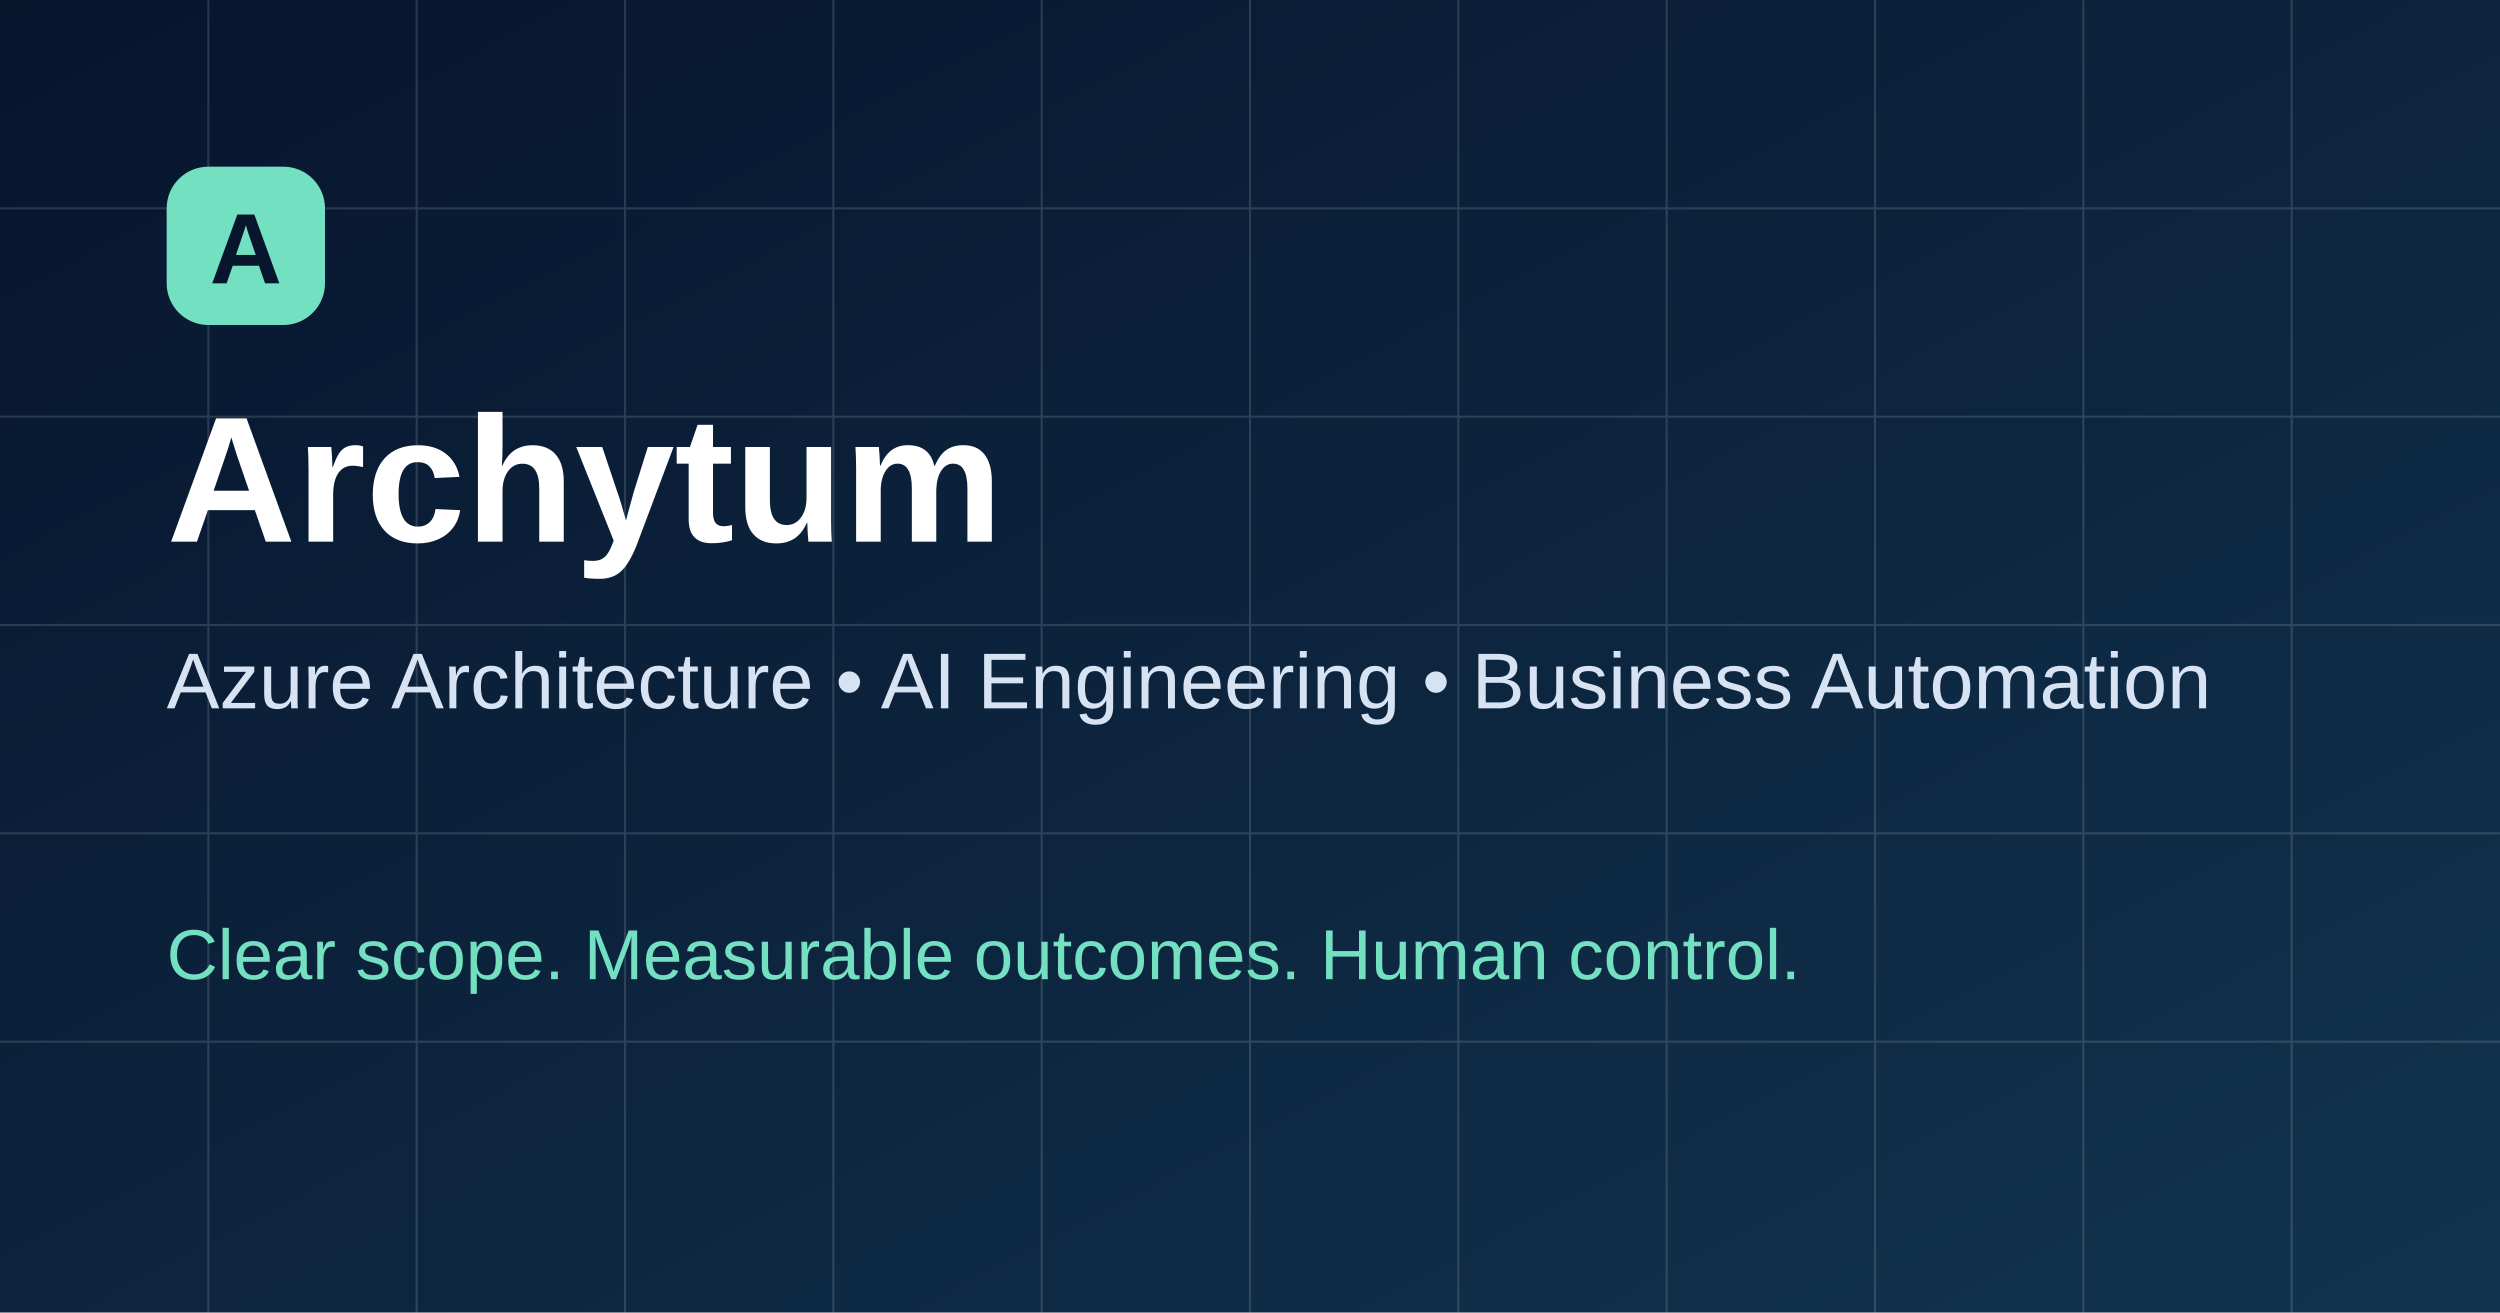
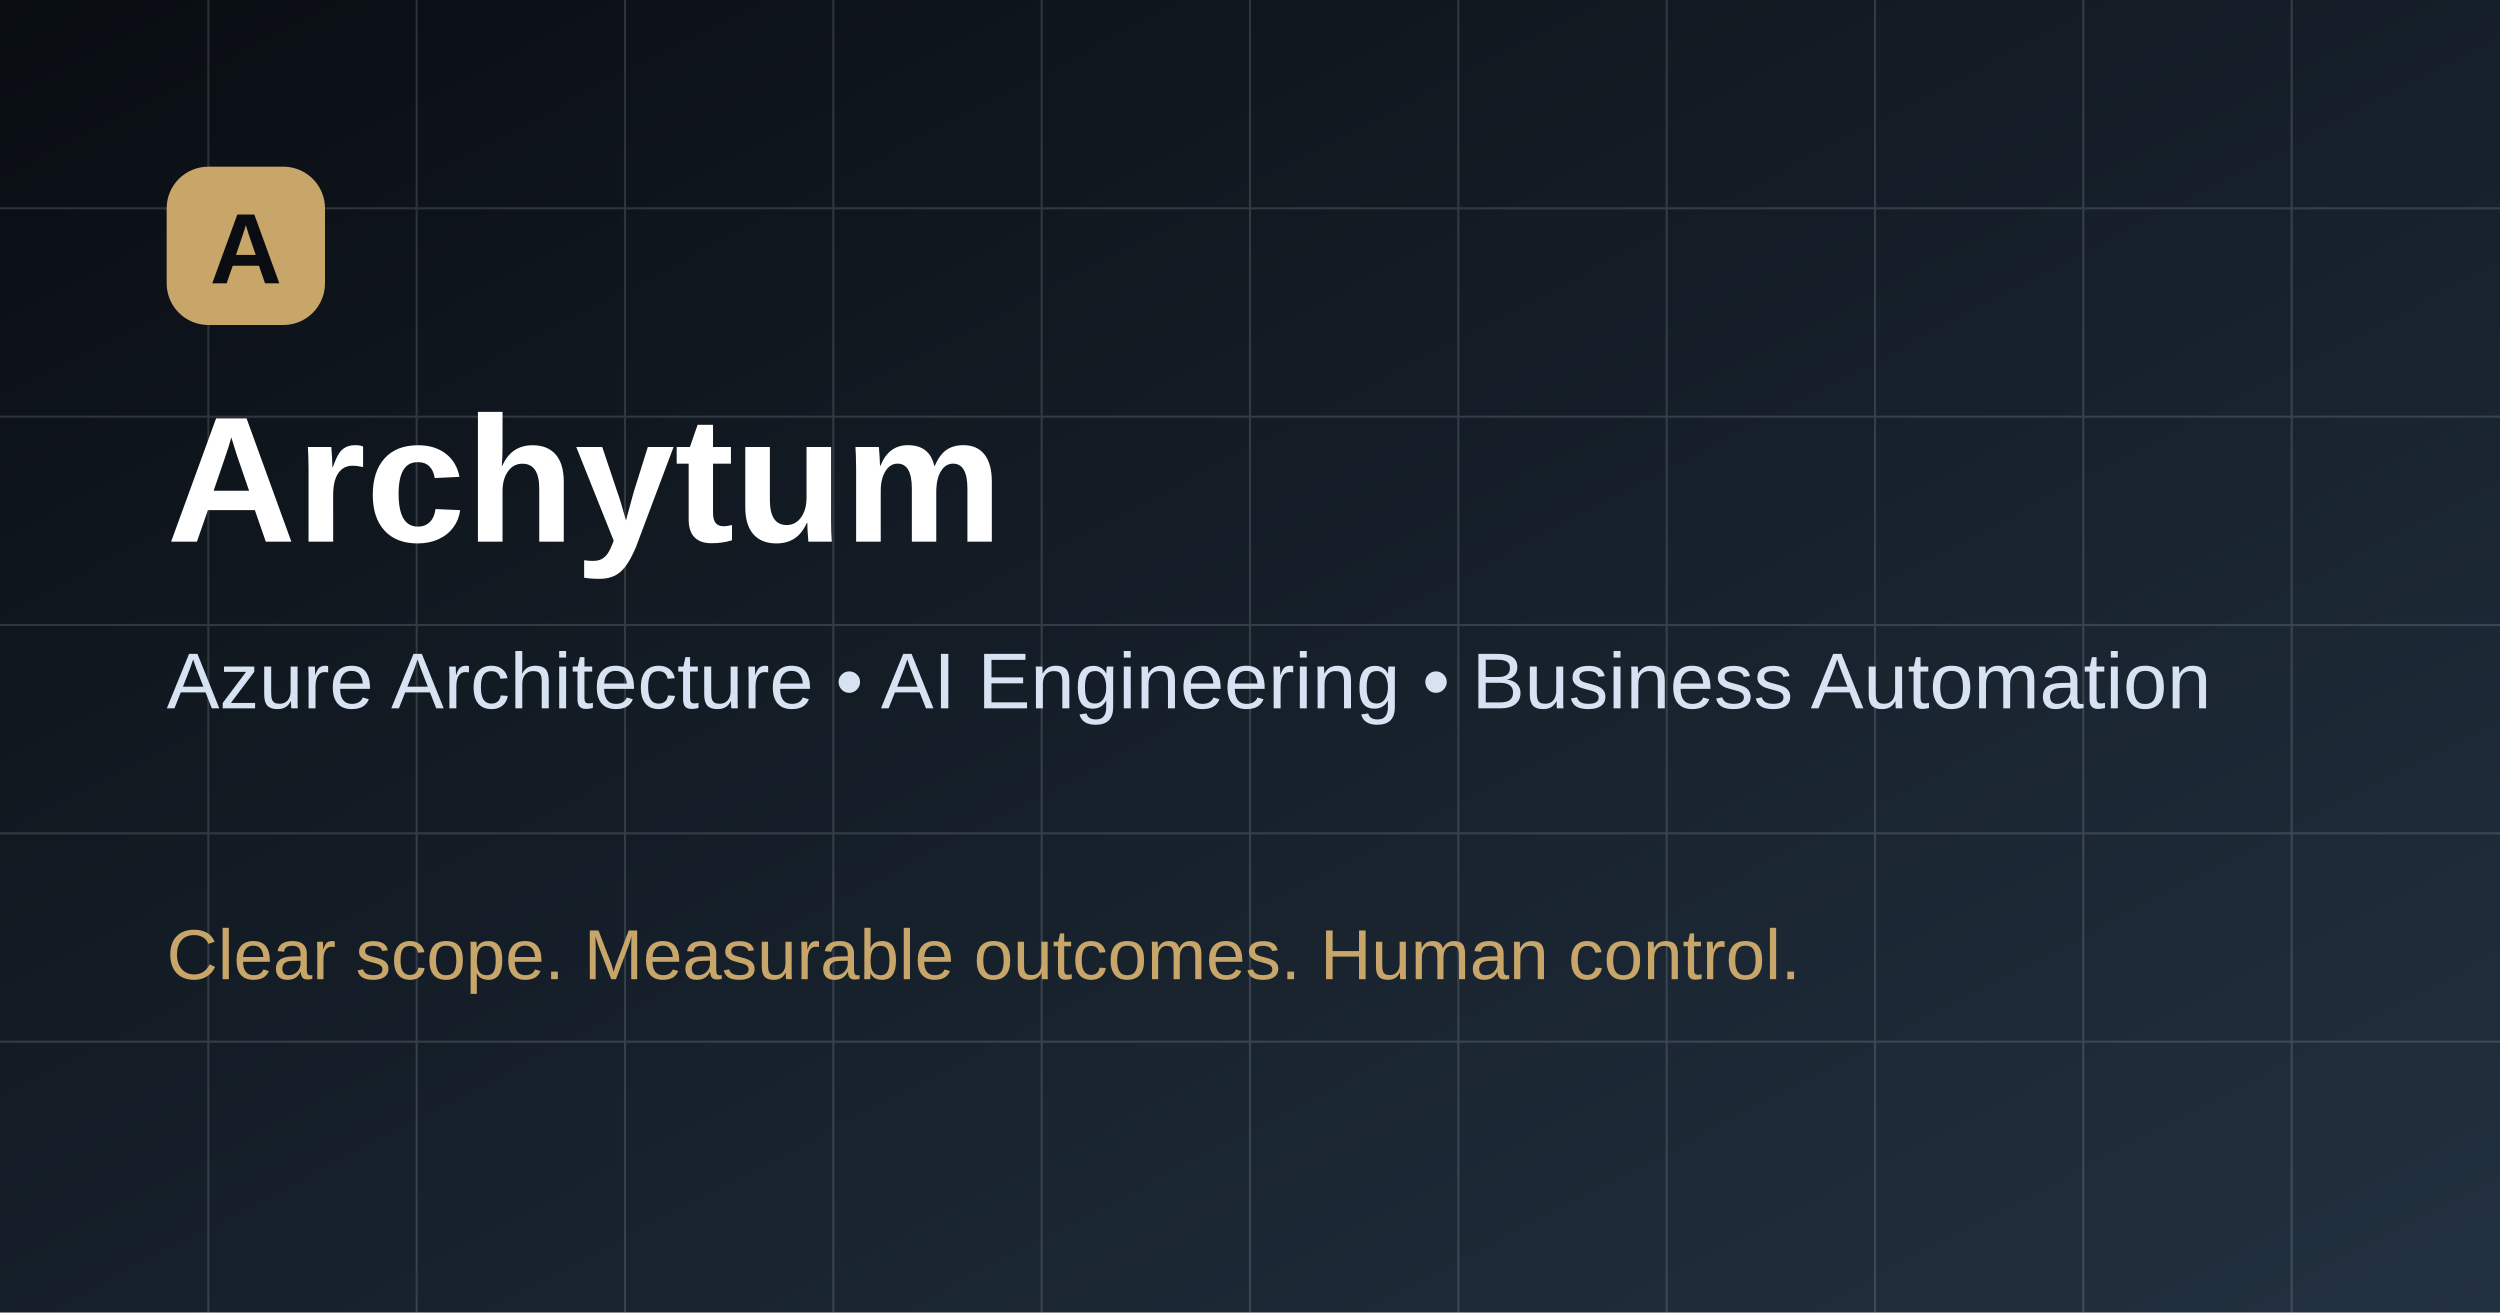
<svg xmlns="http://www.w3.org/2000/svg" viewBox="0 0 1200 630">
  <defs>
    <linearGradient id="bg" x1="0" y1="0" x2="1" y2="1">
-       <stop offset="0" stop-color="#07152d" />
-       <stop offset="1" stop-color="#12334e" />
+       <stop offset="0" stop-color="#090d12" />
+       <stop offset="1" stop-color="#223140" />
    </linearGradient>
  </defs>
  <rect width="1200" height="630" fill="url(#bg)" />
  <g opacity=".14" stroke="#fff">
    <path d="M0 100h1200M0 200h1200M0 300h1200M0 400h1200M0 500h1200" />
    <path d="M100 0v630M200 0v630M300 0v630M400 0v630M500 0v630M600 0v630M700 0v630M800 0v630M900 0v630M1000 0v630M1100 0v630" />
  </g>
-   <rect x="80" y="80" width="76" height="76" rx="20" fill="#73e0c1" />
-   <text x="118" y="136" text-anchor="middle" font-family="Arial,sans-serif" font-size="48" font-weight="800" fill="#07152d">A</text>
+   <rect x="80" y="80" width="76" height="76" rx="20" fill="#c8a66a" />
+   <text x="118" y="136" text-anchor="middle" font-family="Arial,sans-serif" font-size="48" font-weight="800" fill="#090d12">A</text>
  <text x="80" y="260" font-family="Arial,sans-serif" font-size="86" font-weight="800" fill="#fff">Archytum</text>
  <text x="80" y="340" font-family="Arial,sans-serif" font-size="38" fill="#d7e3f2">Azure Architecture • AI Engineering • Business Automation</text>
-   <text x="80" y="470" font-family="Arial,sans-serif" font-size="34" fill="#73e0c1">Clear scope. Measurable outcomes. Human control.</text>
+   <text x="80" y="470" font-family="Arial,sans-serif" font-size="34" fill="#c8a66a">Clear scope. Measurable outcomes. Human control.</text>
</svg>
